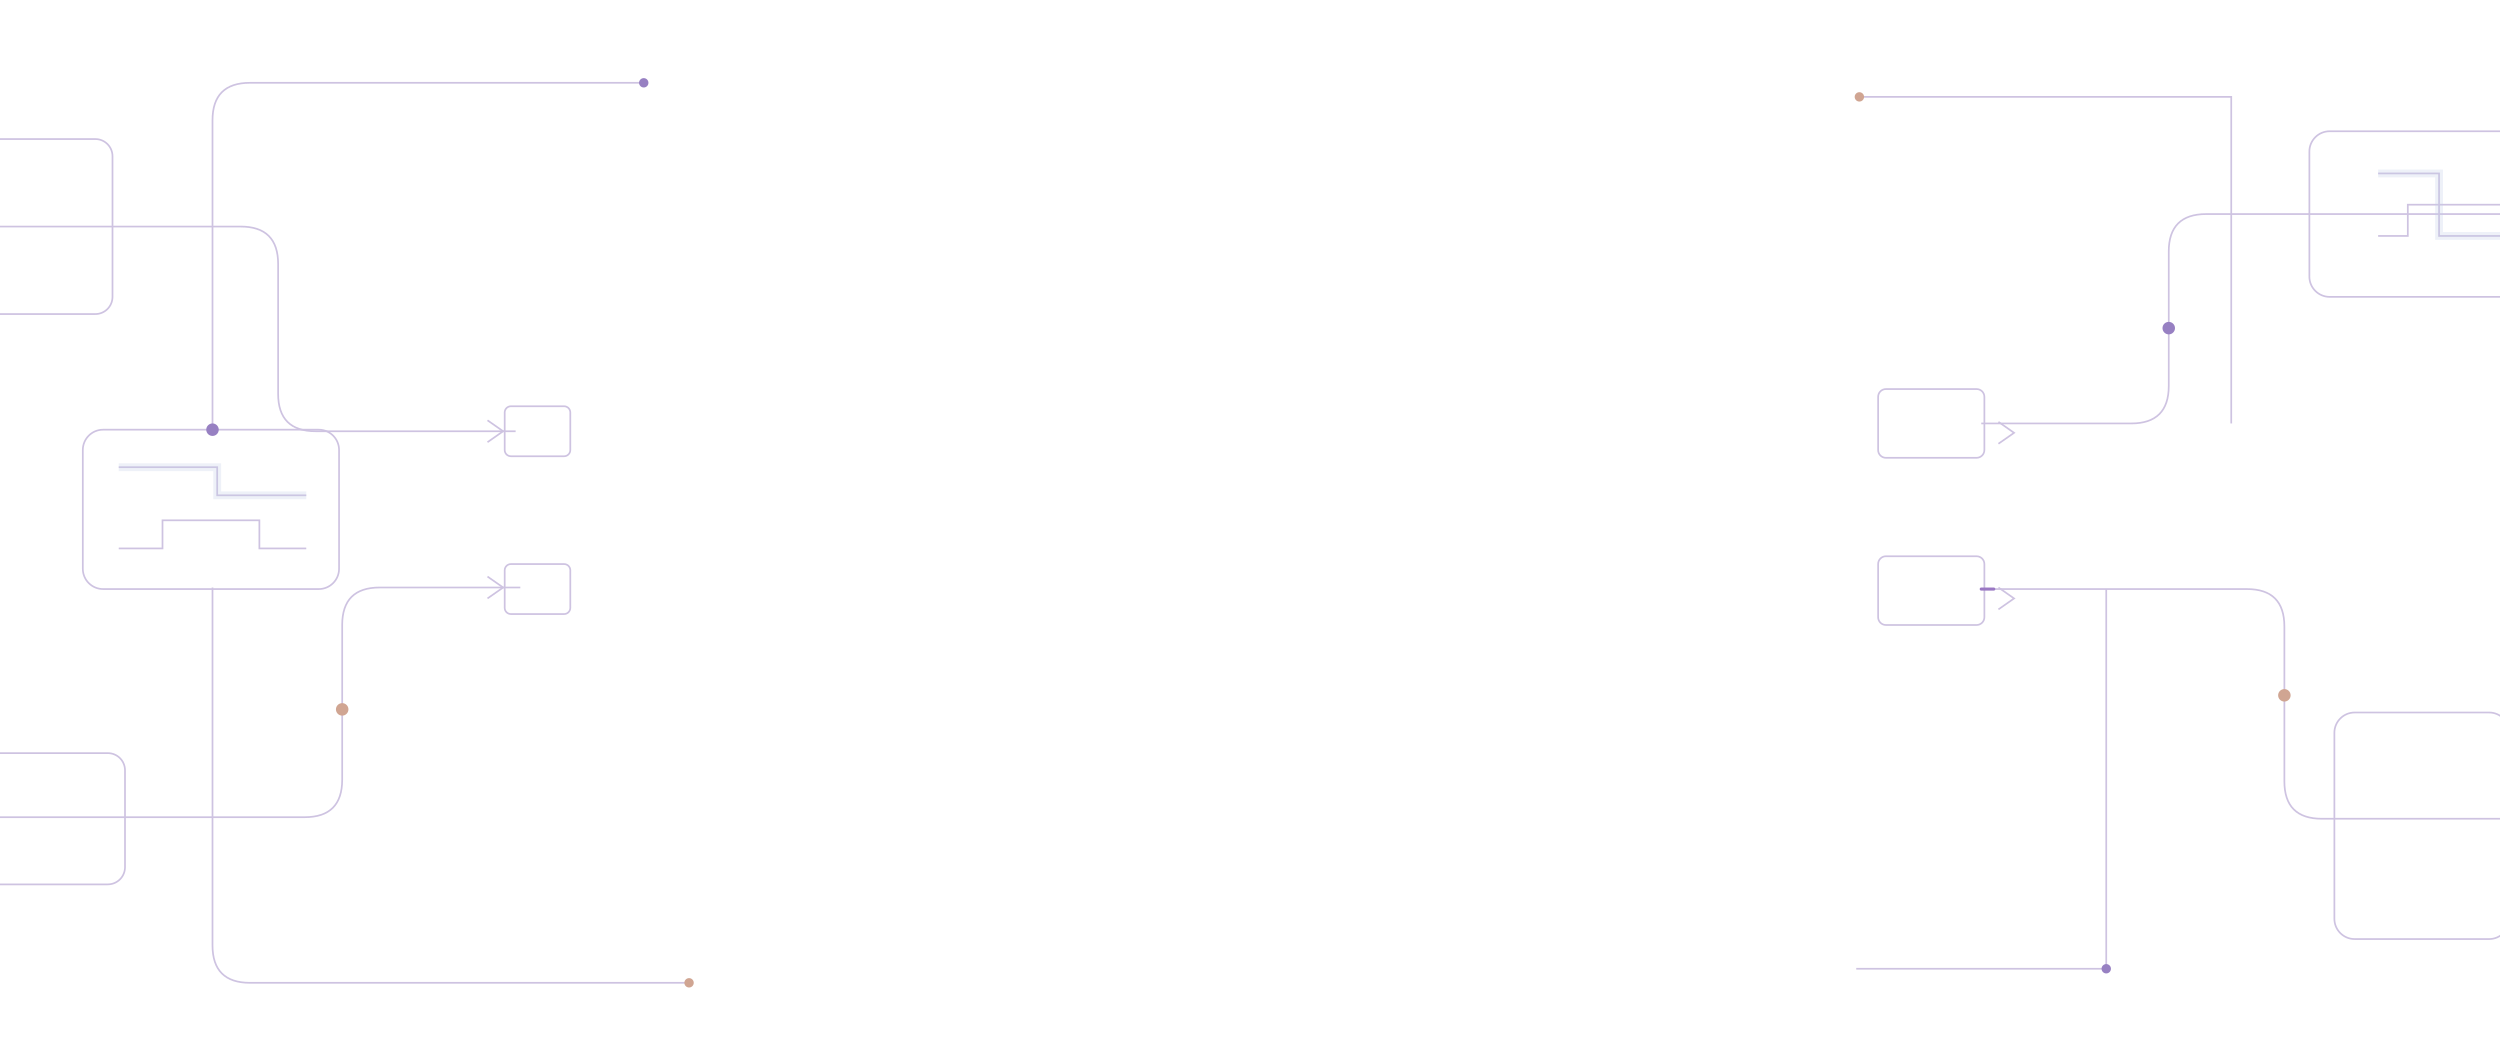
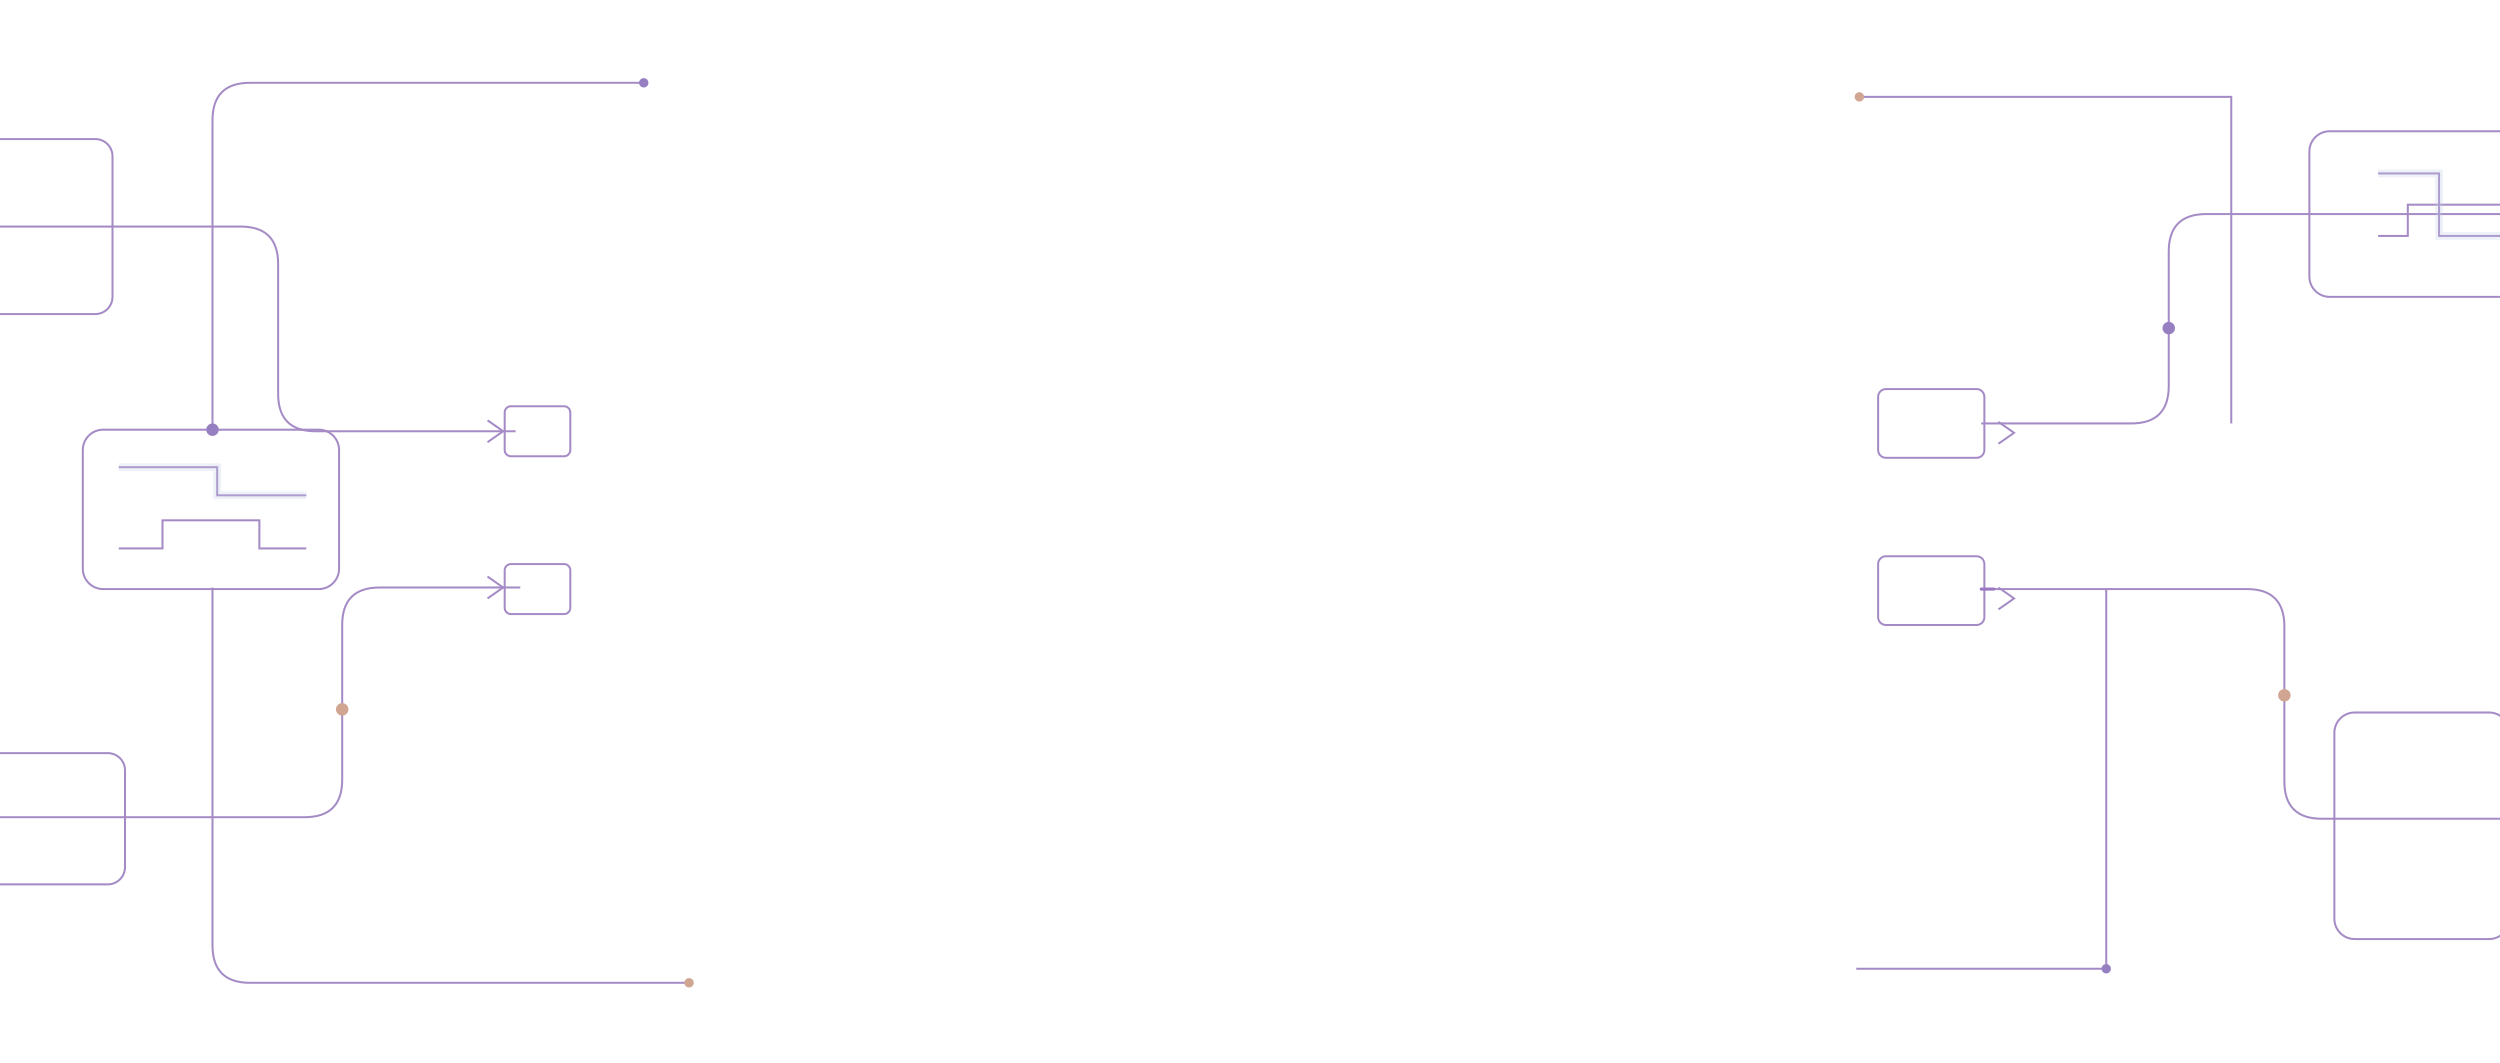
<svg xmlns="http://www.w3.org/2000/svg" id="still" viewBox="0 0 1600 680" fill="none">
  <style>@keyframes route-signal{to{stroke-dashoffset:-950}}@keyframes node-beacon{0%,100%{opacity:.45}50%{opacity:1}}.route-signal{stroke-dasharray:8 942;animation:route-signal 14s linear infinite}.route-node{animation:node-beacon 5s ease-in-out infinite}.route-node:nth-child(even){animation-delay:-2.5s}:root:target .route-signal,:root:target .route-node{animation:none}@media(prefers-reduced-motion:reduce){.route-signal,.route-node{animation:none}}</style>
-   <g stroke="#9881c0" stroke-width="1.1" opacity=".48">
+   <g stroke="#8663b2" stroke-width="1.3" opacity=".74">
    <path d="M-40 145H154Q178 145 178 169V252Q178 276 202 276H330M-80 523H195Q219 523 219 499V400Q219 376 243 376H333" />
    <path d="M136 275V77Q136 53 160 53H412M136 376V605Q136 629 160 629H441" />
    <path d="M1268 271H1364Q1388 271 1388 247V161Q1388 137 1412 137H1660M1268 377H1438Q1462 377 1462 401V500Q1462 524 1486 524H1650" />
    <path d="M1428 271V62H1190M1348 377V620H1188" />
    <rect x="53" y="275" width="164" height="102" rx="13" />
    <rect x="-40" y="89" width="112" height="112" rx="11" />
    <rect x="-31" y="482" width="111" height="84" rx="11" />
    <rect x="323" y="260" width="42" height="32" rx="4" />
    <rect x="323" y="361" width="42" height="32" rx="4" />
    <rect x="1202" y="249" width="68" height="44" rx="5" />
    <rect x="1202" y="356" width="68" height="44" rx="5" />
    <rect x="1478" y="84" width="174" height="106" rx="13" />
    <rect x="1494" y="456" width="112" height="145" rx="13" />
    <path d="m312 269 10 7-10 7m0 86 10 7-10 7m967-113 10 7-10 7m0 92 10 7-10 7" />
    <path d="M76 299H139V317H196M76 351H104V333H166V351H196M1522 111H1561V151H1617M1522 151H1541V131H1617" />
  </g>
  <g fill="#9780c2">
    <circle class="route-node" cx="136" cy="275" r="4" />
    <circle class="route-node" cx="1388" cy="210" r="4" />
    <circle class="route-node" cx="412" cy="53" r="3" />
    <circle class="route-node" cx="1348" cy="620" r="3" />
  </g>
  <g fill="#d0a592">
    <circle cx="219" cy="454" r="4" />
    <circle cx="1462" cy="445" r="4" />
    <circle cx="441" cy="629" r="3" />
    <circle cx="1190" cy="62" r="3" />
  </g>
  <g stroke="#c1cce7" opacity=".28">
    <path d="M76 299h63v18h57M1522 111h39v40h56" stroke-width="5" />
  </g>
  <g stroke="#9a78c3" stroke-width="2" stroke-linecap="round">
    <path class="route-signal" d="M-40 145H154Q178 145 178 169V252Q178 276 202 276H330" />
    <path class="route-signal" style="animation-delay:-7s" d="M1268 377H1438Q1462 377 1462 401V500Q1462 524 1486 524H1650" />
  </g>
</svg>
